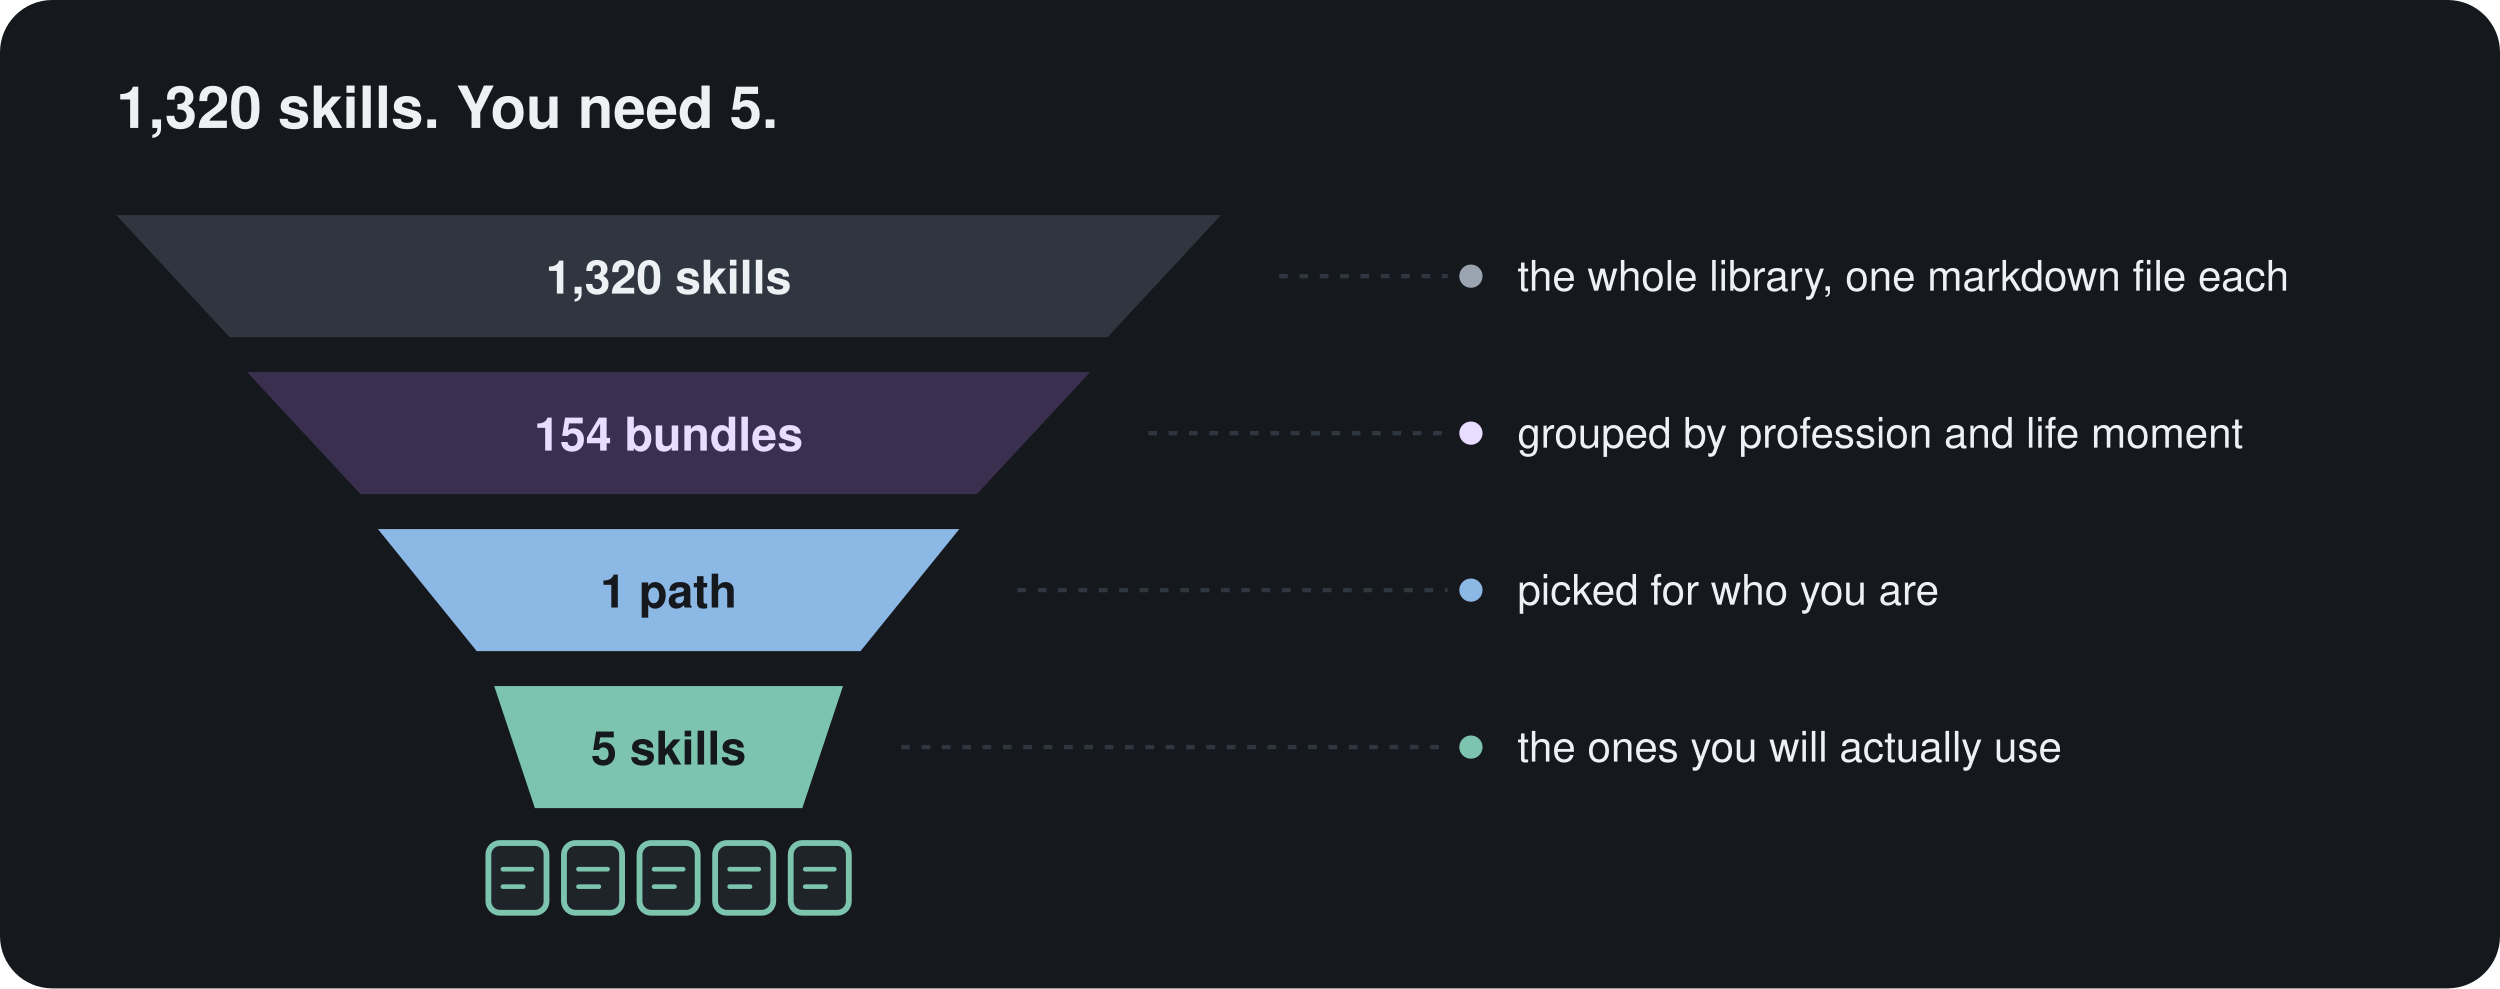
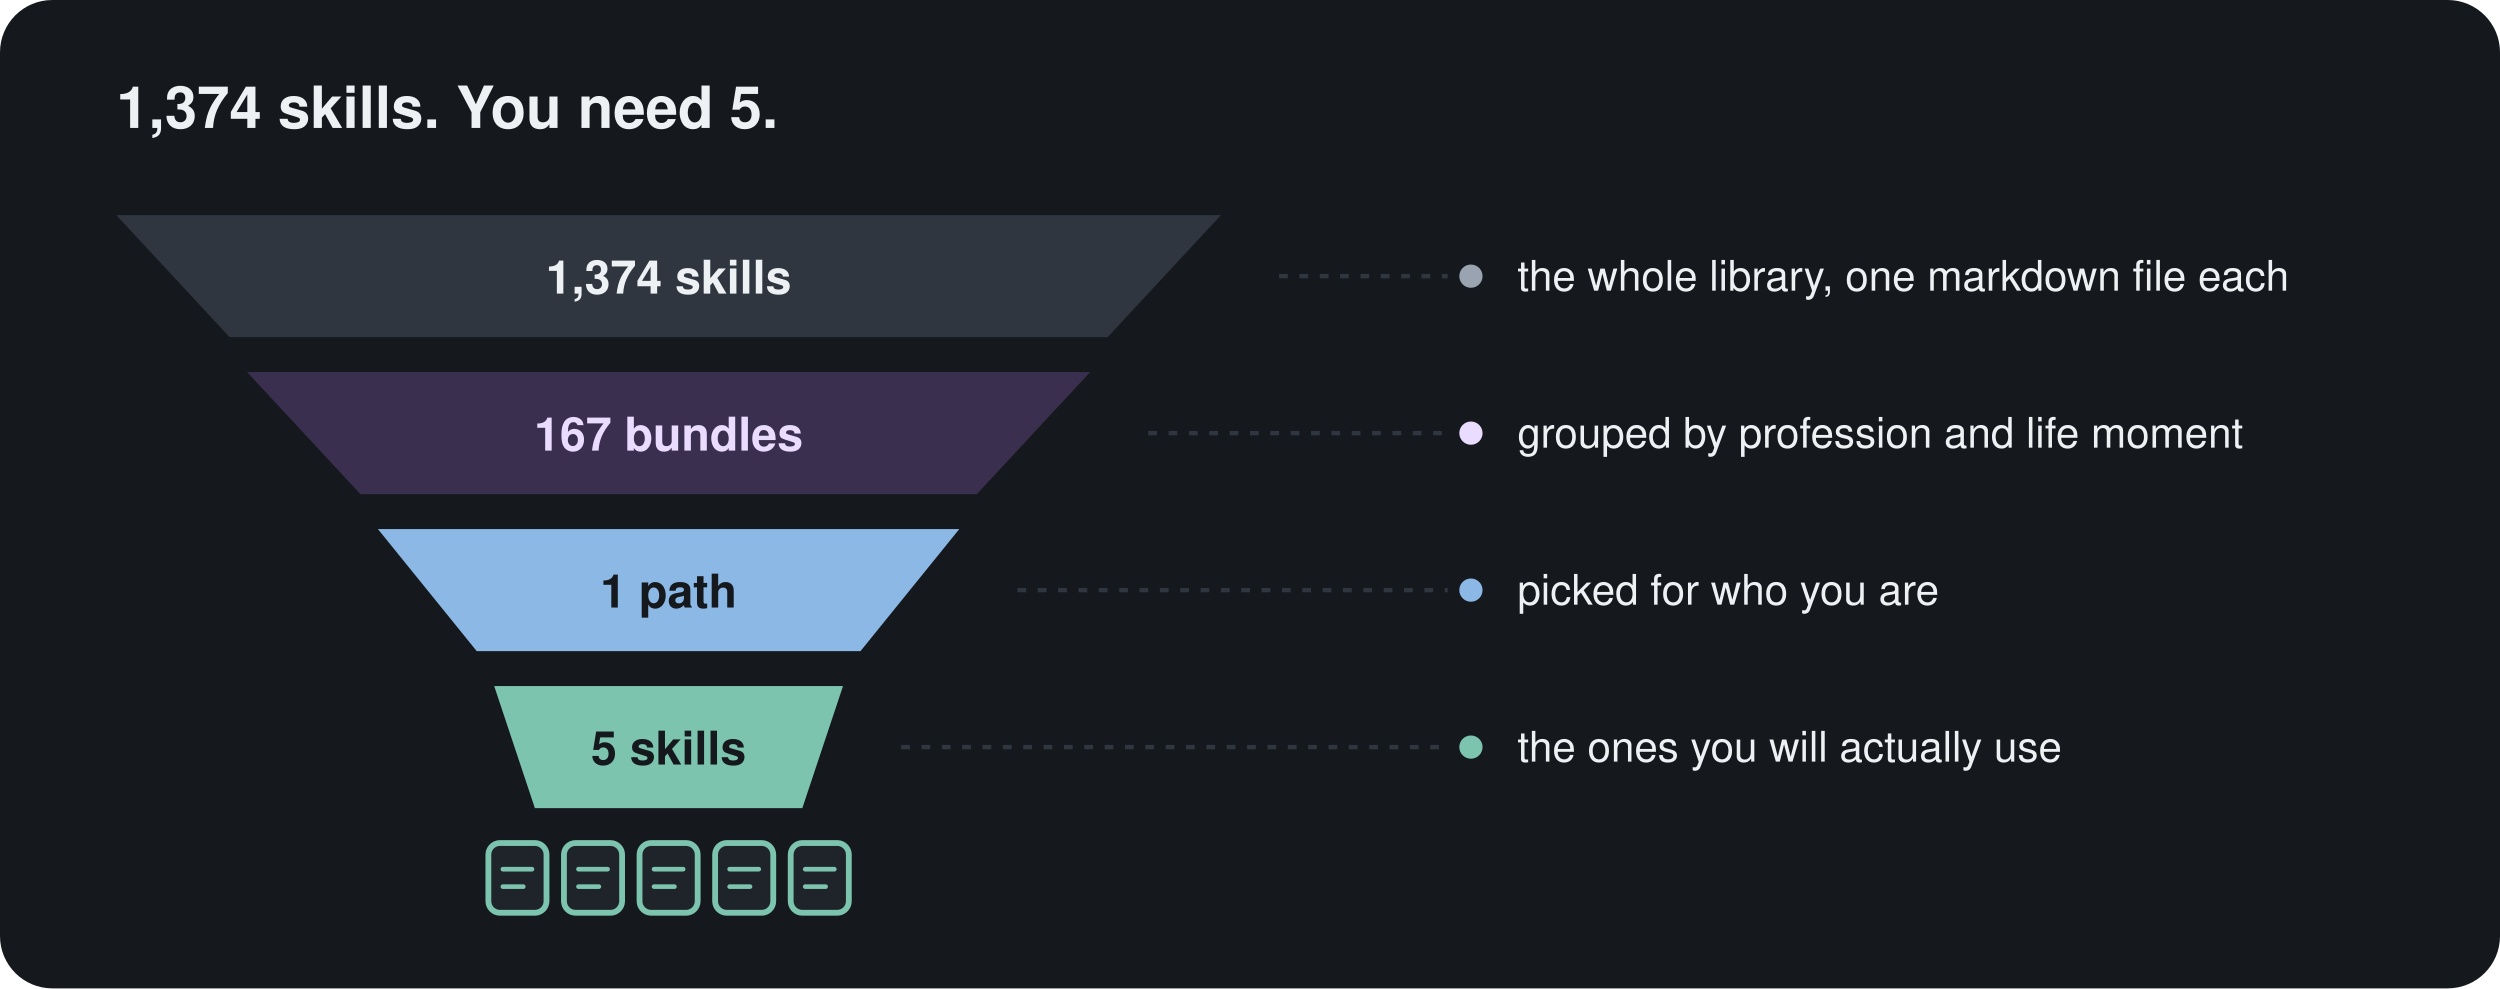
- <svg xmlns="http://www.w3.org/2000/svg" width="860" height="340" viewBox="0 0 860 340" role="img" aria-label="A funnel: 1,320 skills in the library, 154 bundles, one path picked for you, and the 5 skills you will actually use.">
+ <svg xmlns="http://www.w3.org/2000/svg" width="860" height="340" viewBox="0 0 860 340" role="img" aria-label="A funnel: 1,374 skills in the library, 167 bundles, one path picked for you, and the 5 skills you will actually use.">
  <style>
    text{font-family:-apple-system, BlinkMacSystemFont, 'Segoe UI', 'PingFang SC', 'Microsoft YaHei', Helvetica, Arial, sans-serif}
    .ttl{font-size:20px;font-weight:700;fill:#eef1f4}
    .big{font-size:16px;font-weight:700}
    .small{font-size:14.5px;fill:#eef1f4}
    @keyframes rin{0%{opacity:0;transform:translateY(8px)}6%,100%{opacity:1;transform:none}}
    .r0{animation:rin 8s 0.00s infinite both}.r1{animation:rin 8s 0.50s infinite both}.r2{animation:rin 8s 1.00s infinite both}.r3{animation:rin 8s 1.50s infinite both}@keyframes drop0{0%{transform:translate(0,0);opacity:0}8%{opacity:1}70%{transform:translate(108px,208px);opacity:1}82%,100%{transform:translate(108px,208px);opacity:0}}.d0{animation:drop0 3.6s 0.00s ease-in infinite}@keyframes drop1{0%{transform:translate(0,0);opacity:0}8%{opacity:1}70%{transform:translate(54px,208px);opacity:1}82%,100%{transform:translate(54px,208px);opacity:0}}.d1{animation:drop1 3.6s 0.45s ease-in infinite}@keyframes drop2{0%{transform:translate(0,0);opacity:0}8%{opacity:1}70%{transform:translate(0px,208px);opacity:1}82%,100%{transform:translate(0px,208px);opacity:0}}.d2{animation:drop2 3.6s 0.90s ease-in infinite}@keyframes drop3{0%{transform:translate(0,0);opacity:0}8%{opacity:1}70%{transform:translate(-54px,208px);opacity:1}82%,100%{transform:translate(-54px,208px);opacity:0}}.d3{animation:drop3 3.6s 1.35s ease-in infinite}@keyframes drop4{0%{transform:translate(0,0);opacity:0}8%{opacity:1}70%{transform:translate(-108px,208px);opacity:1}82%,100%{transform:translate(-108px,208px);opacity:0}}.d4{animation:drop4 3.6s 1.80s ease-in infinite}@keyframes drop5{0%{transform:translate(0,0);opacity:0}8%{opacity:1}70%{transform:translate(81px,208px);opacity:1}82%,100%{transform:translate(81px,208px);opacity:0}}.d5{animation:drop5 3.6s 2.25s ease-in infinite}@keyframes drop6{0%{transform:translate(0,0);opacity:0}8%{opacity:1}70%{transform:translate(-27px,208px);opacity:1}82%,100%{transform:translate(-27px,208px);opacity:0}}.d6{animation:drop6 3.6s 2.70s ease-in infinite}@keyframes drop7{0%{transform:translate(0,0);opacity:0}8%{opacity:1}70%{transform:translate(-81px,208px);opacity:1}82%,100%{transform:translate(-81px,208px);opacity:0}}.d7{animation:drop7 3.6s 3.15s ease-in infinite}
    .dot{opacity:0}
    @keyframes pop{0%,40%{opacity:0;transform:translateY(-6px)}55%,100%{opacity:1;transform:none}}
    .f{animation:pop 8s infinite both}
    @media (prefers-reduced-motion: reduce){.r0,.r1,.r2,.r3,.f{animation:none!important;opacity:1!important}.dot{animation:none!important;opacity:0!important}}
  </style>
  <rect width="860" height="340" rx="18" fill="#15181d" />
-   <text x="40" y="44" class="ttl">1,320 skills. You need 5.</text>
+   <text x="40" y="44" class="ttl">1,374 skills. You need 5.</text>
  <g class="r0">
    <path d="M40 74H420L381 116H79Z" fill="#2f3640" />
-     <text x="230" y="101" text-anchor="middle" class="big" fill="#eef1f4">1,320 skills</text>
+     <text x="230" y="101" text-anchor="middle" class="big" fill="#eef1f4">1,374 skills</text>
    <path d="M440 95H498" stroke="#2f3640" stroke-width="1.5" stroke-dasharray="3 4" />
    <circle cx="506" cy="95" r="4" fill="#9aa4b1" />
    <text x="522" y="100" class="small">the whole library, one markdown file each</text>
  </g>
  <g class="r1">
    <path d="M85 128H375L336 170H124Z" fill="#3b2f4f" />
-     <text x="230" y="155" text-anchor="middle" class="big" fill="#e9dcff">154 bundles</text>
+     <text x="230" y="155" text-anchor="middle" class="big" fill="#e9dcff">167 bundles</text>
    <path d="M395 149H498" stroke="#2f3640" stroke-width="1.5" stroke-dasharray="3 4" />
    <circle cx="506" cy="149" r="4" fill="#e9dcff" />
    <text x="522" y="154" class="small">grouped by profession and life moment</text>
  </g>
  <g class="r2">
    <path d="M130 182H330L296 224H164Z" fill="#8cb8e6" />
    <text x="230" y="209" text-anchor="middle" class="big" fill="#15181d">1 path</text>
    <path d="M350 203H498" stroke="#2f3640" stroke-width="1.5" stroke-dasharray="3 4" />
    <circle cx="506" cy="203" r="4" fill="#8cb8e6" />
    <text x="522" y="208" class="small">picked for who you are</text>
  </g>
  <g class="r3">
    <path d="M170 236H290L276 278H184Z" fill="#7cc4ae" />
    <text x="230" y="263" text-anchor="middle" class="big" fill="#15181d">5 skills</text>
    <path d="M310 257H498" stroke="#2f3640" stroke-width="1.5" stroke-dasharray="3 4" />
    <circle cx="506" cy="257" r="4" fill="#7cc4ae" />
    <text x="522" y="262" class="small">the ones you will actually use</text>
  </g>
  <circle cx="110" cy="60" r="4" fill="#f2a65a" class="dot d0" />
  <circle cx="170" cy="60" r="4" fill="#f2a65a" class="dot d1" />
  <circle cx="230" cy="60" r="4" fill="#f2a65a" class="dot d2" />
  <circle cx="290" cy="60" r="4" fill="#f2a65a" class="dot d3" />
  <circle cx="350" cy="60" r="4" fill="#f2a65a" class="dot d4" />
  <circle cx="140" cy="60" r="4" fill="#f2a65a" class="dot d5" />
  <circle cx="260" cy="60" r="4" fill="#f2a65a" class="dot d6" />
  <circle cx="320" cy="60" r="4" fill="#f2a65a" class="dot d7" />
  <rect x="168" y="290" width="20" height="24" rx="4" fill="#1f242b" stroke="#7cc4ae" stroke-width="2" class="f" style="animation-delay:2.00s" />
  <path d="M173 299h10M173 305h7" stroke="#7cc4ae" stroke-width="1.6" stroke-linecap="round" class="f" style="animation-delay:2.00s" />
  <rect x="194" y="290" width="20" height="24" rx="4" fill="#1f242b" stroke="#7cc4ae" stroke-width="2" class="f" style="animation-delay:2.15s" />
  <path d="M199 299h10M199 305h7" stroke="#7cc4ae" stroke-width="1.6" stroke-linecap="round" class="f" style="animation-delay:2.15s" />
  <rect x="220" y="290" width="20" height="24" rx="4" fill="#1f242b" stroke="#7cc4ae" stroke-width="2" class="f" style="animation-delay:2.30s" />
  <path d="M225 299h10M225 305h7" stroke="#7cc4ae" stroke-width="1.6" stroke-linecap="round" class="f" style="animation-delay:2.30s" />
  <rect x="246" y="290" width="20" height="24" rx="4" fill="#1f242b" stroke="#7cc4ae" stroke-width="2" class="f" style="animation-delay:2.45s" />
  <path d="M251 299h10M251 305h7" stroke="#7cc4ae" stroke-width="1.6" stroke-linecap="round" class="f" style="animation-delay:2.45s" />
  <rect x="272" y="290" width="20" height="24" rx="4" fill="#1f242b" stroke="#7cc4ae" stroke-width="2" class="f" style="animation-delay:2.60s" />
  <path d="M277 299h10M277 305h7" stroke="#7cc4ae" stroke-width="1.6" stroke-linecap="round" class="f" style="animation-delay:2.60s" />
</svg>
